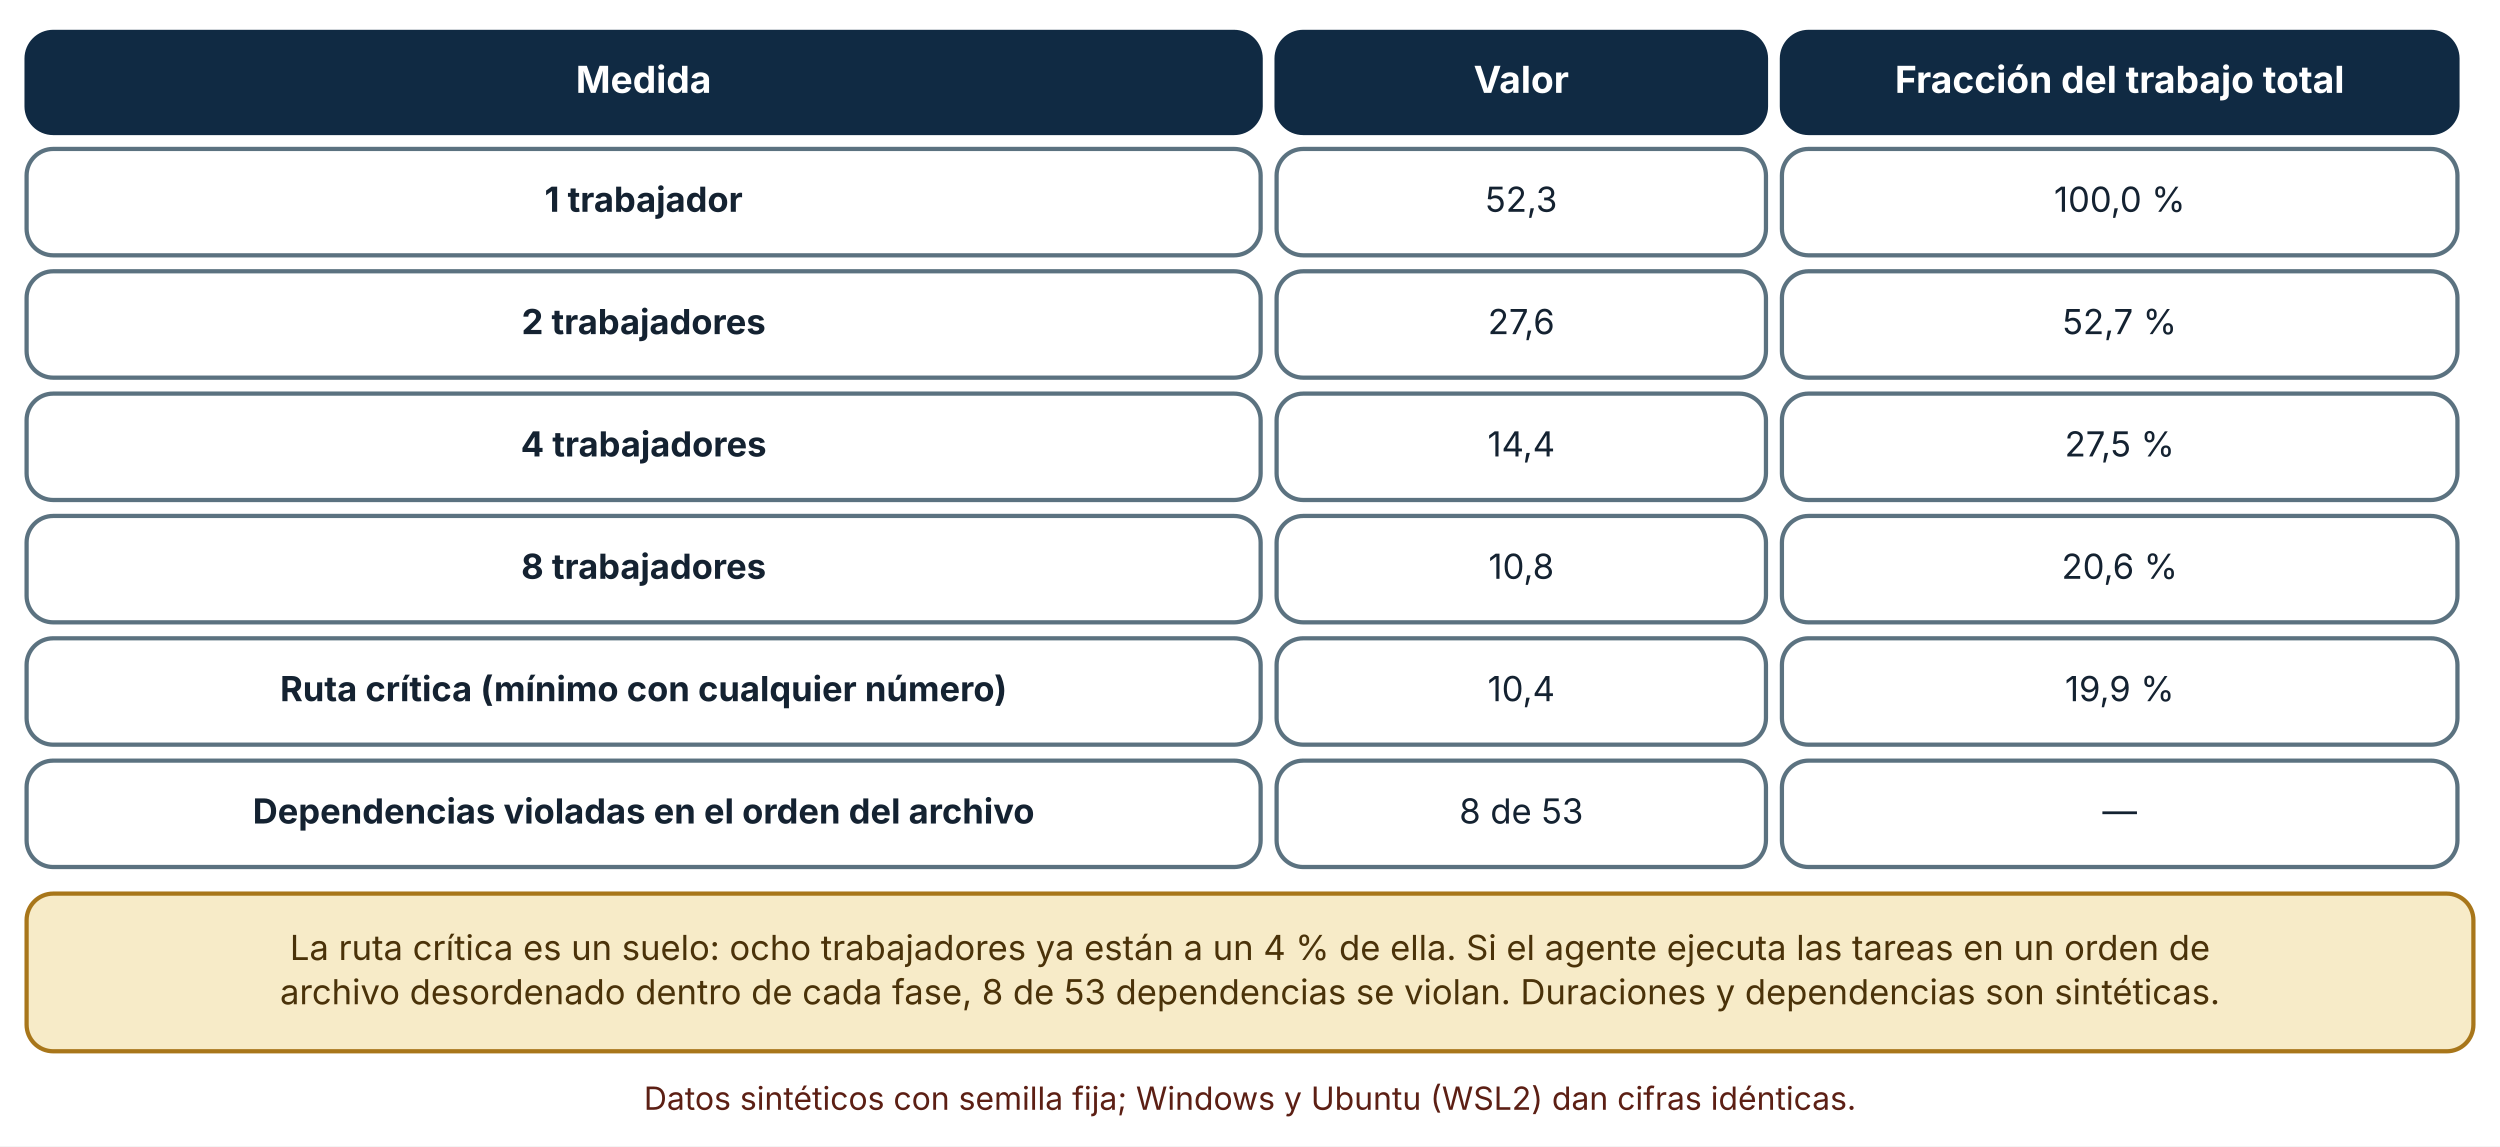
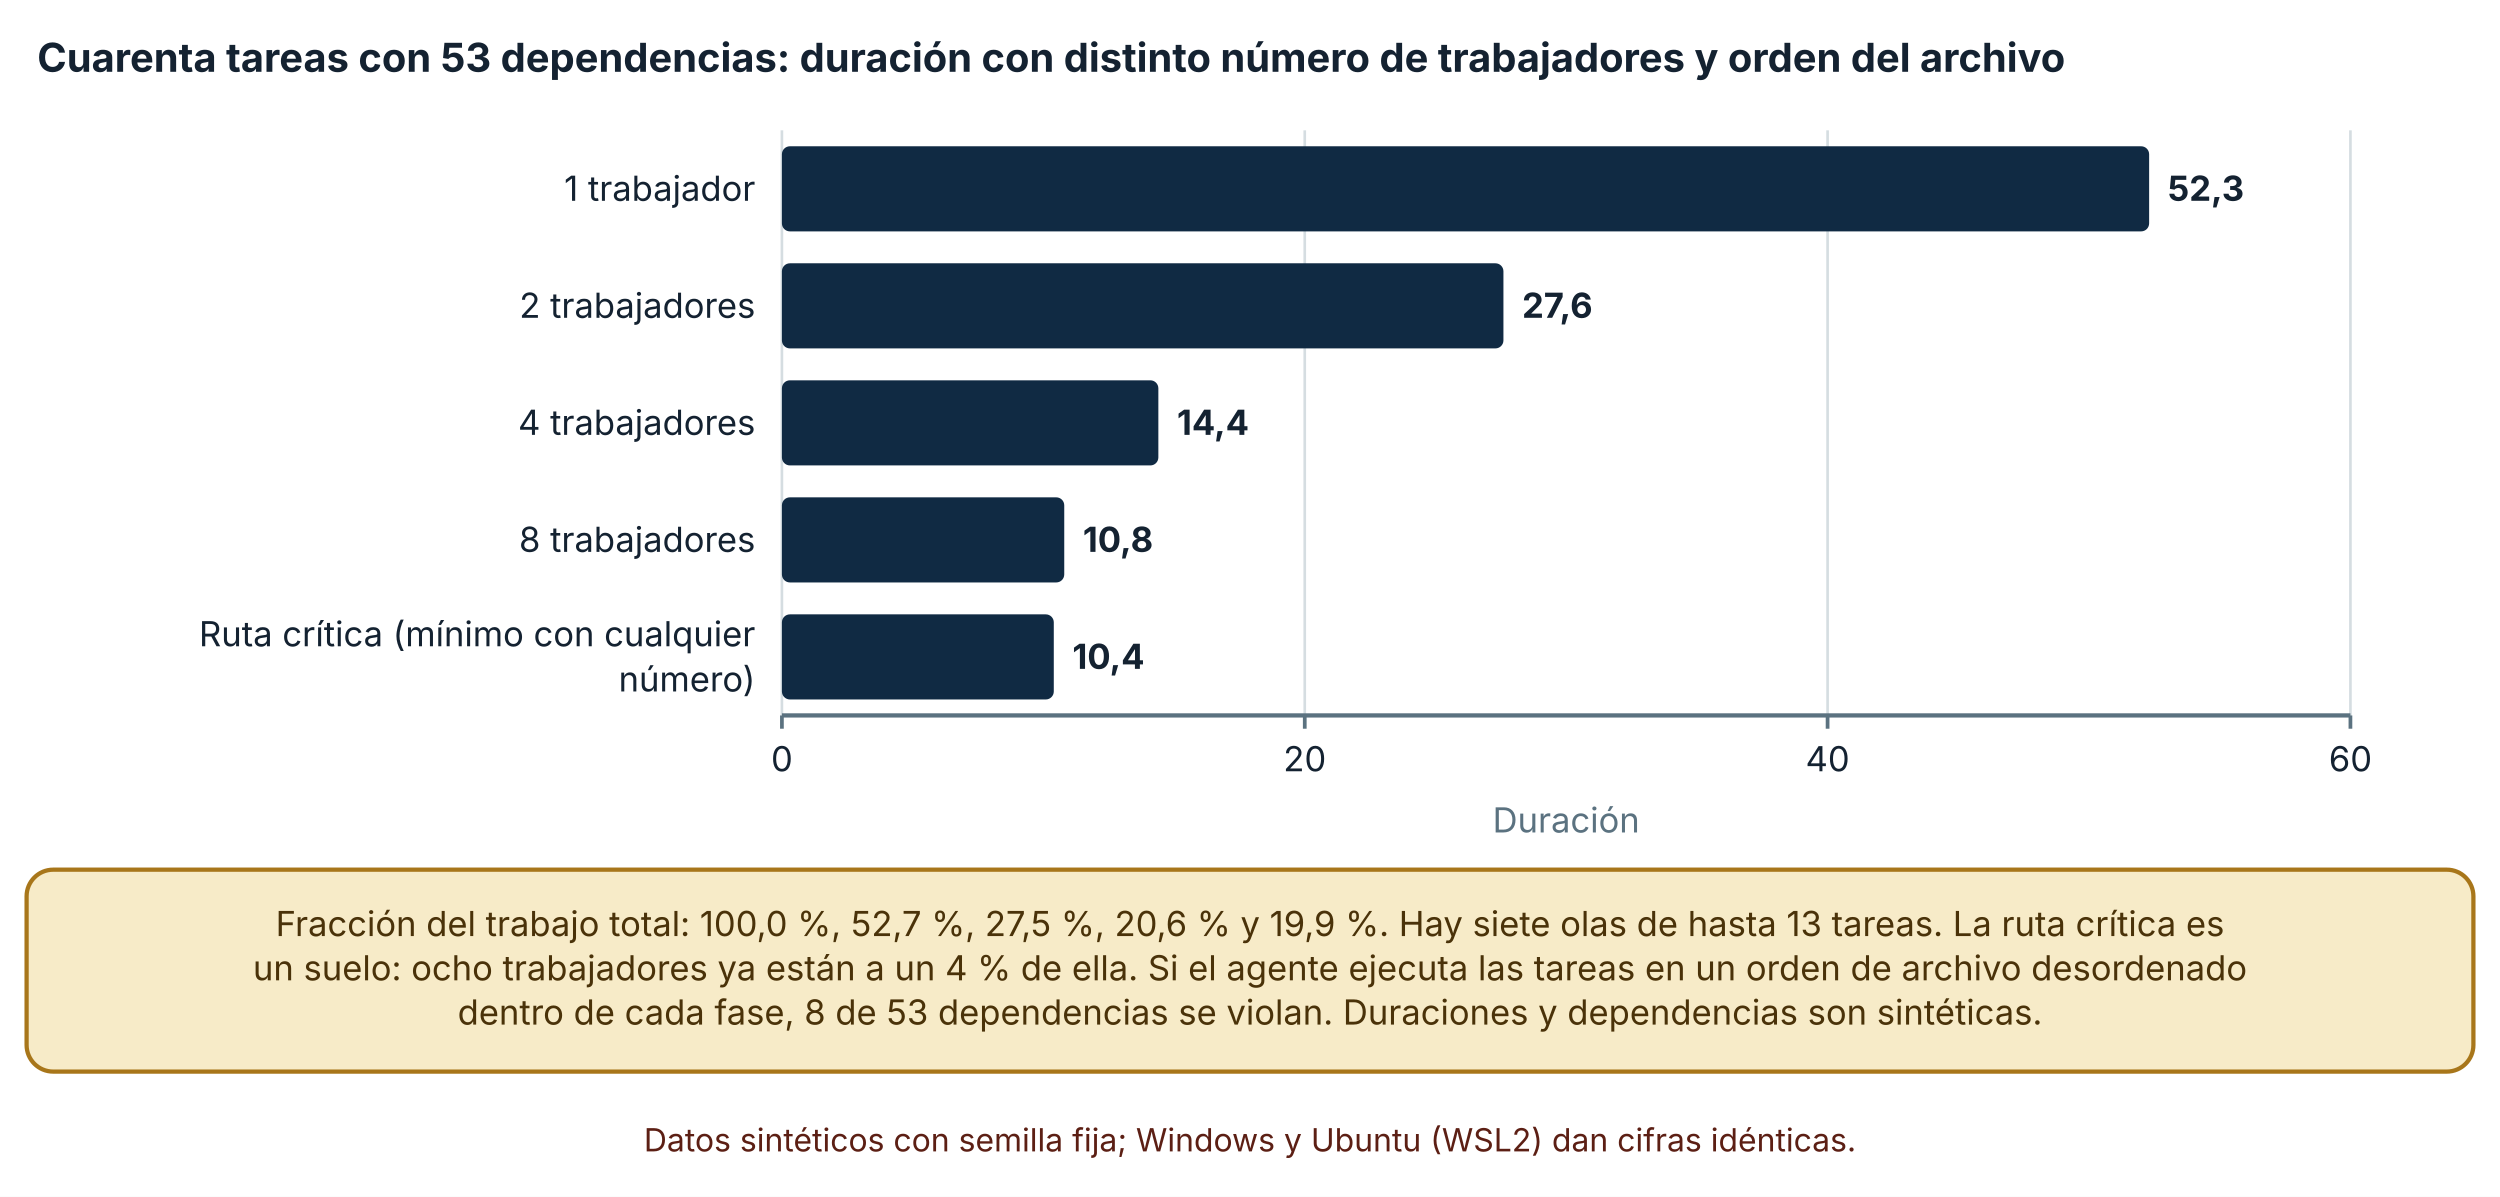
- <svg xmlns="http://www.w3.org/2000/svg" viewBox="0 0 940 431" width="940" height="431" role="img" aria-labelledby="t d" font-family="Inter, 'Segoe UI', system-ui, -apple-system, sans-serif">
+ <svg xmlns="http://www.w3.org/2000/svg" viewBox="0 0 940 450" width="940" height="450" role="img" aria-labelledby="t d" font-family="Inter, 'Segoe UI', system-ui, -apple-system, sans-serif">
  <defs>
    <marker id="arrow" viewBox="0 0 10 10" refX="9" refY="5" markerWidth="8" markerHeight="8" orient="auto-start-reverse">
      <path d="M0,0 L10,5 L0,10 z" fill="#32505f" />
    </marker>
    <marker id="arrow-coral" viewBox="0 0 10 10" refX="9" refY="5" markerWidth="8" markerHeight="8" orient="auto-start-reverse">
      <path d="M0,0 L10,5 L0,10 z" fill="#c0432f" />
    </marker>
  </defs>
-   <rect width="940" height="431" fill="#ffffff" />
-   <rect x="10" y="12" width="464" height="38" rx="10" fill="#102a43" stroke="#102a43" stroke-width="1.6" />
-   <text x="242" y="34.92" font-size="14" text-anchor="middle" font-weight="700" fill="#ffffff">
-     <tspan x="242" dy="0">Medida</tspan>
+   <rect width="940" height="450" fill="#ffffff" />
+   <text x="14" y="27" font-size="15" text-anchor="start" font-weight="700" fill="#142231">
+     <tspan x="14" dy="0">Cuarenta tareas con 53 dependencias: duración con distinto número de trabajadores y orden del archivo</tspan>
  </text>
-   <rect x="480" y="12" width="184" height="38" rx="10" fill="#102a43" stroke="#102a43" stroke-width="1.6" />
-   <text x="572" y="34.92" font-size="14" text-anchor="middle" font-weight="700" fill="#ffffff">
-     <tspan x="572" dy="0">Valor</tspan>
+   <line x1="294" y1="49" x2="294" y2="269" stroke="#d5dde1" stroke-width="1" />
+   <line x1="294" y1="269" x2="294" y2="274" stroke="#5b7280" stroke-width="1.4" />
+   <text x="294" y="290" font-size="13" text-anchor="middle" font-weight="400" fill="#142231">
+     <tspan x="294" dy="0">0</tspan>
  </text>
-   <rect x="670" y="12" width="254" height="38" rx="10" fill="#102a43" stroke="#102a43" stroke-width="1.6" />
-   <text x="797" y="34.92" font-size="14" text-anchor="middle" font-weight="700" fill="#ffffff">
-     <tspan x="797" dy="0">Fracción del trabajo total</tspan>
+   <line x1="490.587" y1="49" x2="490.587" y2="269" stroke="#d5dde1" stroke-width="1" />
+   <line x1="490.587" y1="269" x2="490.587" y2="274" stroke="#5b7280" stroke-width="1.4" />
+   <text x="490.587" y="290" font-size="13" text-anchor="middle" font-weight="400" fill="#142231">
+     <tspan x="490.587" dy="0">20</tspan>
  </text>
-   <rect x="10" y="56" width="464" height="40" rx="10" fill="#ffffff" stroke="#5b7280" stroke-width="1.6" />
-   <text x="242" y="79.64" font-size="13" text-anchor="middle" font-weight="700" fill="#142231">
-     <tspan x="242" dy="0">1 trabajador</tspan>
+   <line x1="687.173" y1="49" x2="687.173" y2="269" stroke="#d5dde1" stroke-width="1" />
+   <line x1="687.173" y1="269" x2="687.173" y2="274" stroke="#5b7280" stroke-width="1.4" />
+   <text x="687.173" y="290" font-size="13" text-anchor="middle" font-weight="400" fill="#142231">
+     <tspan x="687.173" dy="0">40</tspan>
  </text>
-   <rect x="480" y="56" width="184" height="40" rx="10" fill="#ffffff" stroke="#5b7280" stroke-width="1.6" />
-   <text x="572" y="79.64" font-size="13" text-anchor="middle" font-weight="400" fill="#142231">
-     <tspan x="572" dy="0">52,3</tspan>
+   <line x1="883.76" y1="49" x2="883.76" y2="269" stroke="#d5dde1" stroke-width="1" />
+   <line x1="883.76" y1="269" x2="883.76" y2="274" stroke="#5b7280" stroke-width="1.4" />
+   <text x="883.76" y="290" font-size="13" text-anchor="middle" font-weight="400" fill="#142231">
+     <tspan x="883.76" dy="0">60</tspan>
  </text>
-   <rect x="670" y="56" width="254" height="40" rx="10" fill="#ffffff" stroke="#5b7280" stroke-width="1.6" />
-   <text x="797" y="79.64" font-size="13" text-anchor="middle" font-weight="400" fill="#142231">
-     <tspan x="797" dy="0">100,0 %</tspan>
+   <line x1="294" y1="269" x2="883.76" y2="269" stroke="#5b7280" stroke-width="1.6" />
+   <text x="284" y="75.5" font-size="13" text-anchor="end" font-weight="400" fill="#142231">
+     <tspan x="284" dy="0">1 trabajador</tspan>
  </text>
-   <rect x="10" y="102" width="464" height="40" rx="10" fill="#ffffff" stroke="#5b7280" stroke-width="1.6" />
-   <text x="242" y="125.64" font-size="13" text-anchor="middle" font-weight="700" fill="#142231">
-     <tspan x="242" dy="0">2 trabajadores</tspan>
+   <text x="284" y="119.5" font-size="13" text-anchor="end" font-weight="400" fill="#142231">
+     <tspan x="284" dy="0">2 trabajadores</tspan>
  </text>
-   <rect x="480" y="102" width="184" height="40" rx="10" fill="#ffffff" stroke="#5b7280" stroke-width="1.6" />
-   <text x="572" y="125.64" font-size="13" text-anchor="middle" font-weight="400" fill="#142231">
-     <tspan x="572" dy="0">27,6</tspan>
+   <text x="284" y="163.5" font-size="13" text-anchor="end" font-weight="400" fill="#142231">
+     <tspan x="284" dy="0">4 trabajadores</tspan>
  </text>
-   <rect x="670" y="102" width="254" height="40" rx="10" fill="#ffffff" stroke="#5b7280" stroke-width="1.6" />
-   <text x="797" y="125.64" font-size="13" text-anchor="middle" font-weight="400" fill="#142231">
-     <tspan x="797" dy="0">52,7 %</tspan>
+   <text x="284" y="207.5" font-size="13" text-anchor="end" font-weight="400" fill="#142231">
+     <tspan x="284" dy="0">8 trabajadores</tspan>
  </text>
-   <rect x="10" y="148" width="464" height="40" rx="10" fill="#ffffff" stroke="#5b7280" stroke-width="1.6" />
-   <text x="242" y="171.64" font-size="13" text-anchor="middle" font-weight="700" fill="#142231">
-     <tspan x="242" dy="0">4 trabajadores</tspan>
+   <text x="284" y="243" font-size="13" text-anchor="end" font-weight="400" fill="#142231">
+     <tspan x="284" dy="0">Ruta crítica (mínimo con cualquier</tspan>
  </text>
-   <rect x="480" y="148" width="184" height="40" rx="10" fill="#ffffff" stroke="#5b7280" stroke-width="1.6" />
-   <text x="572" y="171.64" font-size="13" text-anchor="middle" font-weight="400" fill="#142231">
-     <tspan x="572" dy="0">14,4</tspan>
+   <text x="284" y="260" font-size="13" text-anchor="end" font-weight="400" fill="#142231">
+     <tspan x="284" dy="0">número)</tspan>
  </text>
-   <rect x="670" y="148" width="254" height="40" rx="10" fill="#ffffff" stroke="#5b7280" stroke-width="1.6" />
-   <text x="797" y="171.64" font-size="13" text-anchor="middle" font-weight="400" fill="#142231">
-     <tspan x="797" dy="0">27,5 %</tspan>
+   <rect x="294" y="55" width="514.074" height="32" rx="3" fill="#102a43" />
+   <text x="815.074" y="75.5" font-size="13" text-anchor="start" font-weight="700" fill="#142231">
+     <tspan x="815.074" dy="0">52,3</tspan>
  </text>
-   <rect x="10" y="194" width="464" height="40" rx="10" fill="#ffffff" stroke="#5b7280" stroke-width="1.6" />
-   <text x="242" y="217.64" font-size="13" text-anchor="middle" font-weight="700" fill="#142231">
-     <tspan x="242" dy="0">8 trabajadores</tspan>
+   <rect x="294" y="99" width="271.29" height="32" rx="3" fill="#102a43" />
+   <text x="572.29" y="119.5" font-size="13" text-anchor="start" font-weight="700" fill="#142231">
+     <tspan x="572.29" dy="0">27,6</tspan>
  </text>
-   <rect x="480" y="194" width="184" height="40" rx="10" fill="#ffffff" stroke="#5b7280" stroke-width="1.6" />
-   <text x="572" y="217.64" font-size="13" text-anchor="middle" font-weight="400" fill="#142231">
-     <tspan x="572" dy="0">10,8</tspan>
+   <rect x="294" y="143" width="141.542" height="32" rx="3" fill="#102a43" />
+   <text x="442.542" y="163.5" font-size="13" text-anchor="start" font-weight="700" fill="#142231">
+     <tspan x="442.542" dy="0">14,4</tspan>
  </text>
-   <rect x="670" y="194" width="254" height="40" rx="10" fill="#ffffff" stroke="#5b7280" stroke-width="1.6" />
-   <text x="797" y="217.64" font-size="13" text-anchor="middle" font-weight="400" fill="#142231">
-     <tspan x="797" dy="0">20,6 %</tspan>
+   <rect x="294" y="187" width="106.157" height="32" rx="3" fill="#102a43" />
+   <text x="407.157" y="207.5" font-size="13" text-anchor="start" font-weight="700" fill="#142231">
+     <tspan x="407.157" dy="0">10,8</tspan>
  </text>
-   <rect x="10" y="240" width="464" height="40" rx="10" fill="#ffffff" stroke="#5b7280" stroke-width="1.6" />
-   <text x="242" y="263.64" font-size="13" text-anchor="middle" font-weight="700" fill="#142231">
-     <tspan x="242" dy="0">Ruta crítica (mínimo con cualquier número)</tspan>
+   <rect x="294" y="231" width="102.225" height="32" rx="3" fill="#102a43" />
+   <text x="403.225" y="251.5" font-size="13" text-anchor="start" font-weight="700" fill="#142231">
+     <tspan x="403.225" dy="0">10,4</tspan>
  </text>
-   <rect x="480" y="240" width="184" height="40" rx="10" fill="#ffffff" stroke="#5b7280" stroke-width="1.6" />
-   <text x="572" y="263.64" font-size="13" text-anchor="middle" font-weight="400" fill="#142231">
-     <tspan x="572" dy="0">10,4</tspan>
+   <text x="588.88" y="313" font-size="13" text-anchor="middle" font-weight="400" fill="#5b7280">
+     <tspan x="588.88" dy="0">Duración</tspan>
  </text>
-   <rect x="670" y="240" width="254" height="40" rx="10" fill="#ffffff" stroke="#5b7280" stroke-width="1.6" />
-   <text x="797" y="263.64" font-size="13" text-anchor="middle" font-weight="400" fill="#142231">
-     <tspan x="797" dy="0">19,9 %</tspan>
+   <rect x="10" y="327" width="920" height="75.92" rx="10" fill="#f7ebc8" stroke="#a8761a" stroke-width="1.6" />
+   <text x="470" y="351.96" font-size="13" text-anchor="middle" font-weight="400" fill="#4a3209">
+     <tspan x="470" dy="0">Fracción del trabajo total: 100,0 %, 52,7 %, 27,5 %, 20,6 % y 19,9 %. Hay siete olas de hasta 13 tareas. La ruta crítica es</tspan>
  </text>
-   <rect x="10" y="286" width="464" height="40" rx="10" fill="#ffffff" stroke="#5b7280" stroke-width="1.6" />
-   <text x="242" y="309.64" font-size="13" text-anchor="middle" font-weight="700" fill="#142231">
-     <tspan x="242" dy="0">Dependencias violadas en el orden del archivo</tspan>
+   <text x="470" y="368.6" font-size="13" text-anchor="middle" font-weight="400" fill="#4a3209">
+     <tspan x="470" dy="0">un suelo: ocho trabajadores ya están a un 4 % de ella. Si el agente ejecuta las tareas en un orden de archivo desordenado</tspan>
  </text>
-   <rect x="480" y="286" width="184" height="40" rx="10" fill="#ffffff" stroke="#5b7280" stroke-width="1.6" />
-   <text x="572" y="309.64" font-size="13" text-anchor="middle" font-weight="400" fill="#142231">
-     <tspan x="572" dy="0">8 de 53</tspan>
+   <text x="470" y="385.24" font-size="13" text-anchor="middle" font-weight="400" fill="#4a3209">
+     <tspan x="470" dy="0">dentro de cada fase, 8 de 53 dependencias se violan. Duraciones y dependencias son sintéticas.</tspan>
  </text>
-   <rect x="670" y="286" width="254" height="40" rx="10" fill="#ffffff" stroke="#5b7280" stroke-width="1.6" />
-   <text x="797" y="309.64" font-size="13" text-anchor="middle" font-weight="400" fill="#142231">
-     <tspan x="797" dy="0">—</tspan>
-   </text>
-   <rect x="10" y="336" width="920" height="59.28" rx="10" fill="#f7ebc8" stroke="#a8761a" stroke-width="1.6" />
-   <text x="470" y="360.96" font-size="13" text-anchor="middle" font-weight="400" fill="#4a3209">
-     <tspan x="470" dy="0">La ruta crítica es un suelo: ocho trabajadores ya están a un 4 % de ella. Si el agente ejecuta las tareas en un orden de</tspan>
-   </text>
-   <text x="470" y="377.6" font-size="13" text-anchor="middle" font-weight="400" fill="#4a3209">
-     <tspan x="470" dy="0">archivo desordenado dentro de cada fase, 8 de 53 dependencias se violan. Duraciones y dependencias son sintéticas.</tspan>
-   </text>
-   <text x="470" y="417.28" font-size="12" text-anchor="middle" font-weight="400" fill="#5c1f14">
+   <text x="470" y="432.92" font-size="12" text-anchor="middle" font-weight="400" fill="#5c1f14">
    <tspan x="470" dy="0">Datos sintéticos con semilla fija; Windows y Ubuntu (WSL2) dan cifras idénticas.</tspan>
  </text>
</svg>
